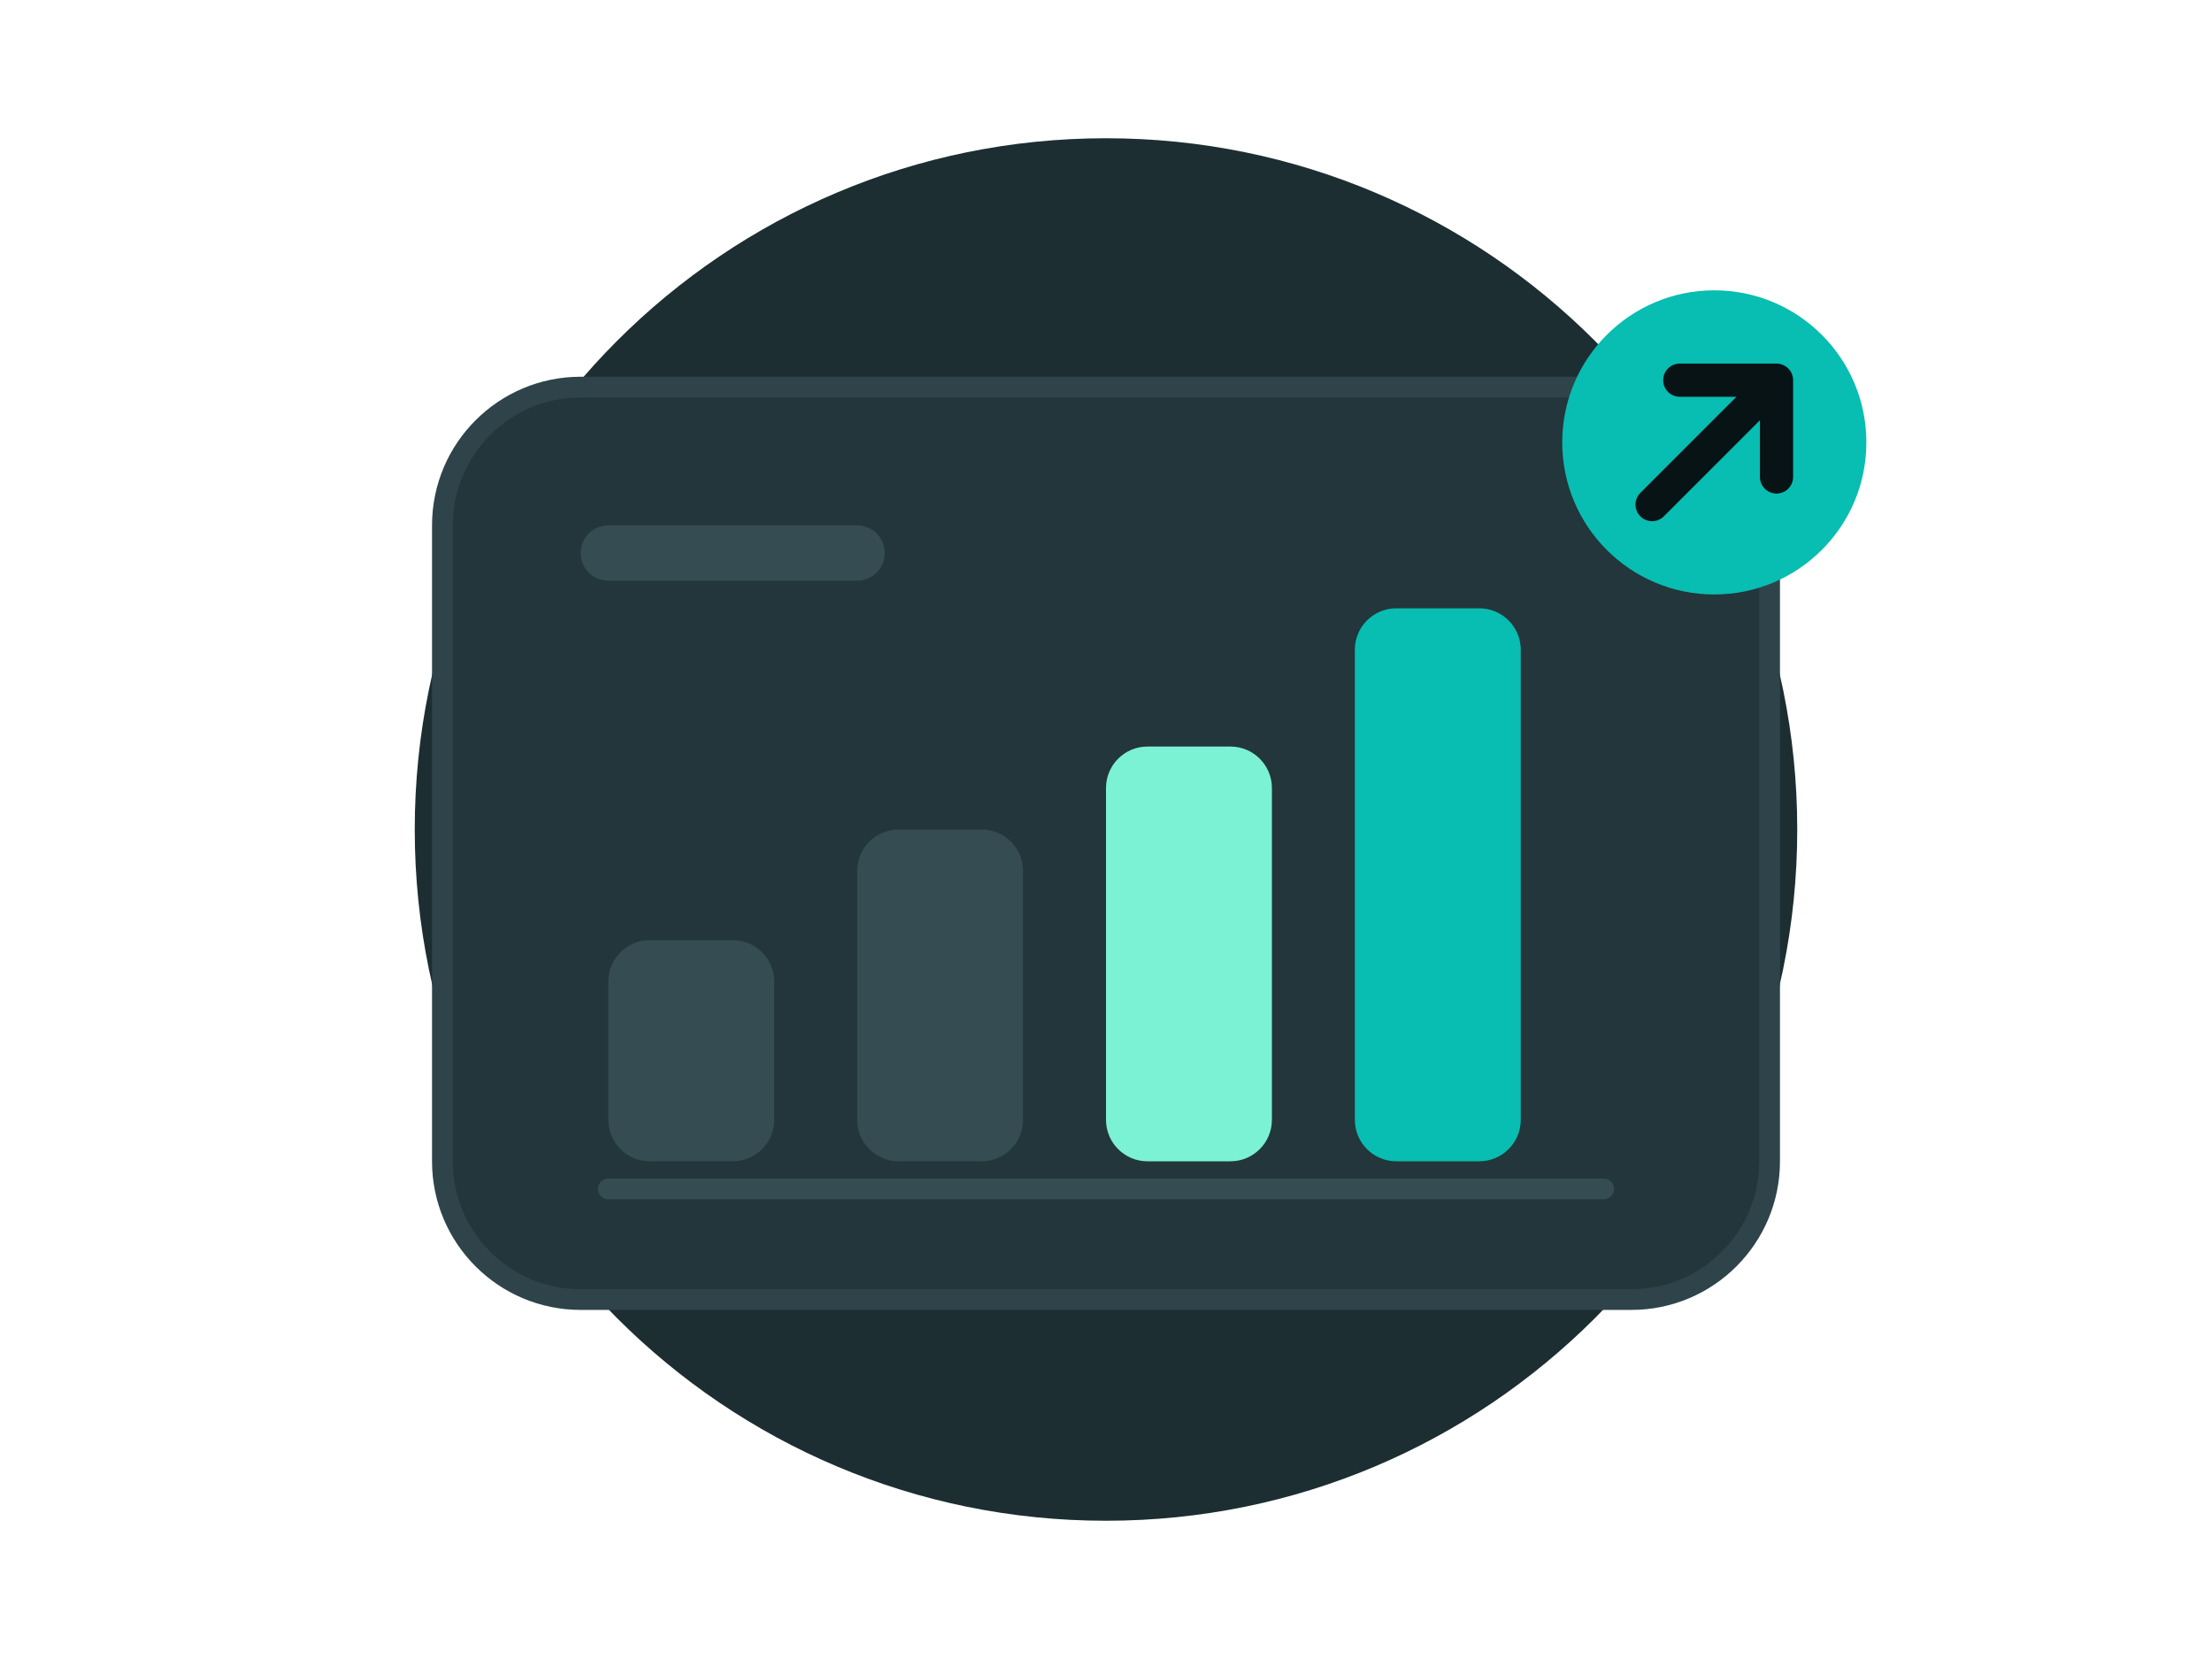
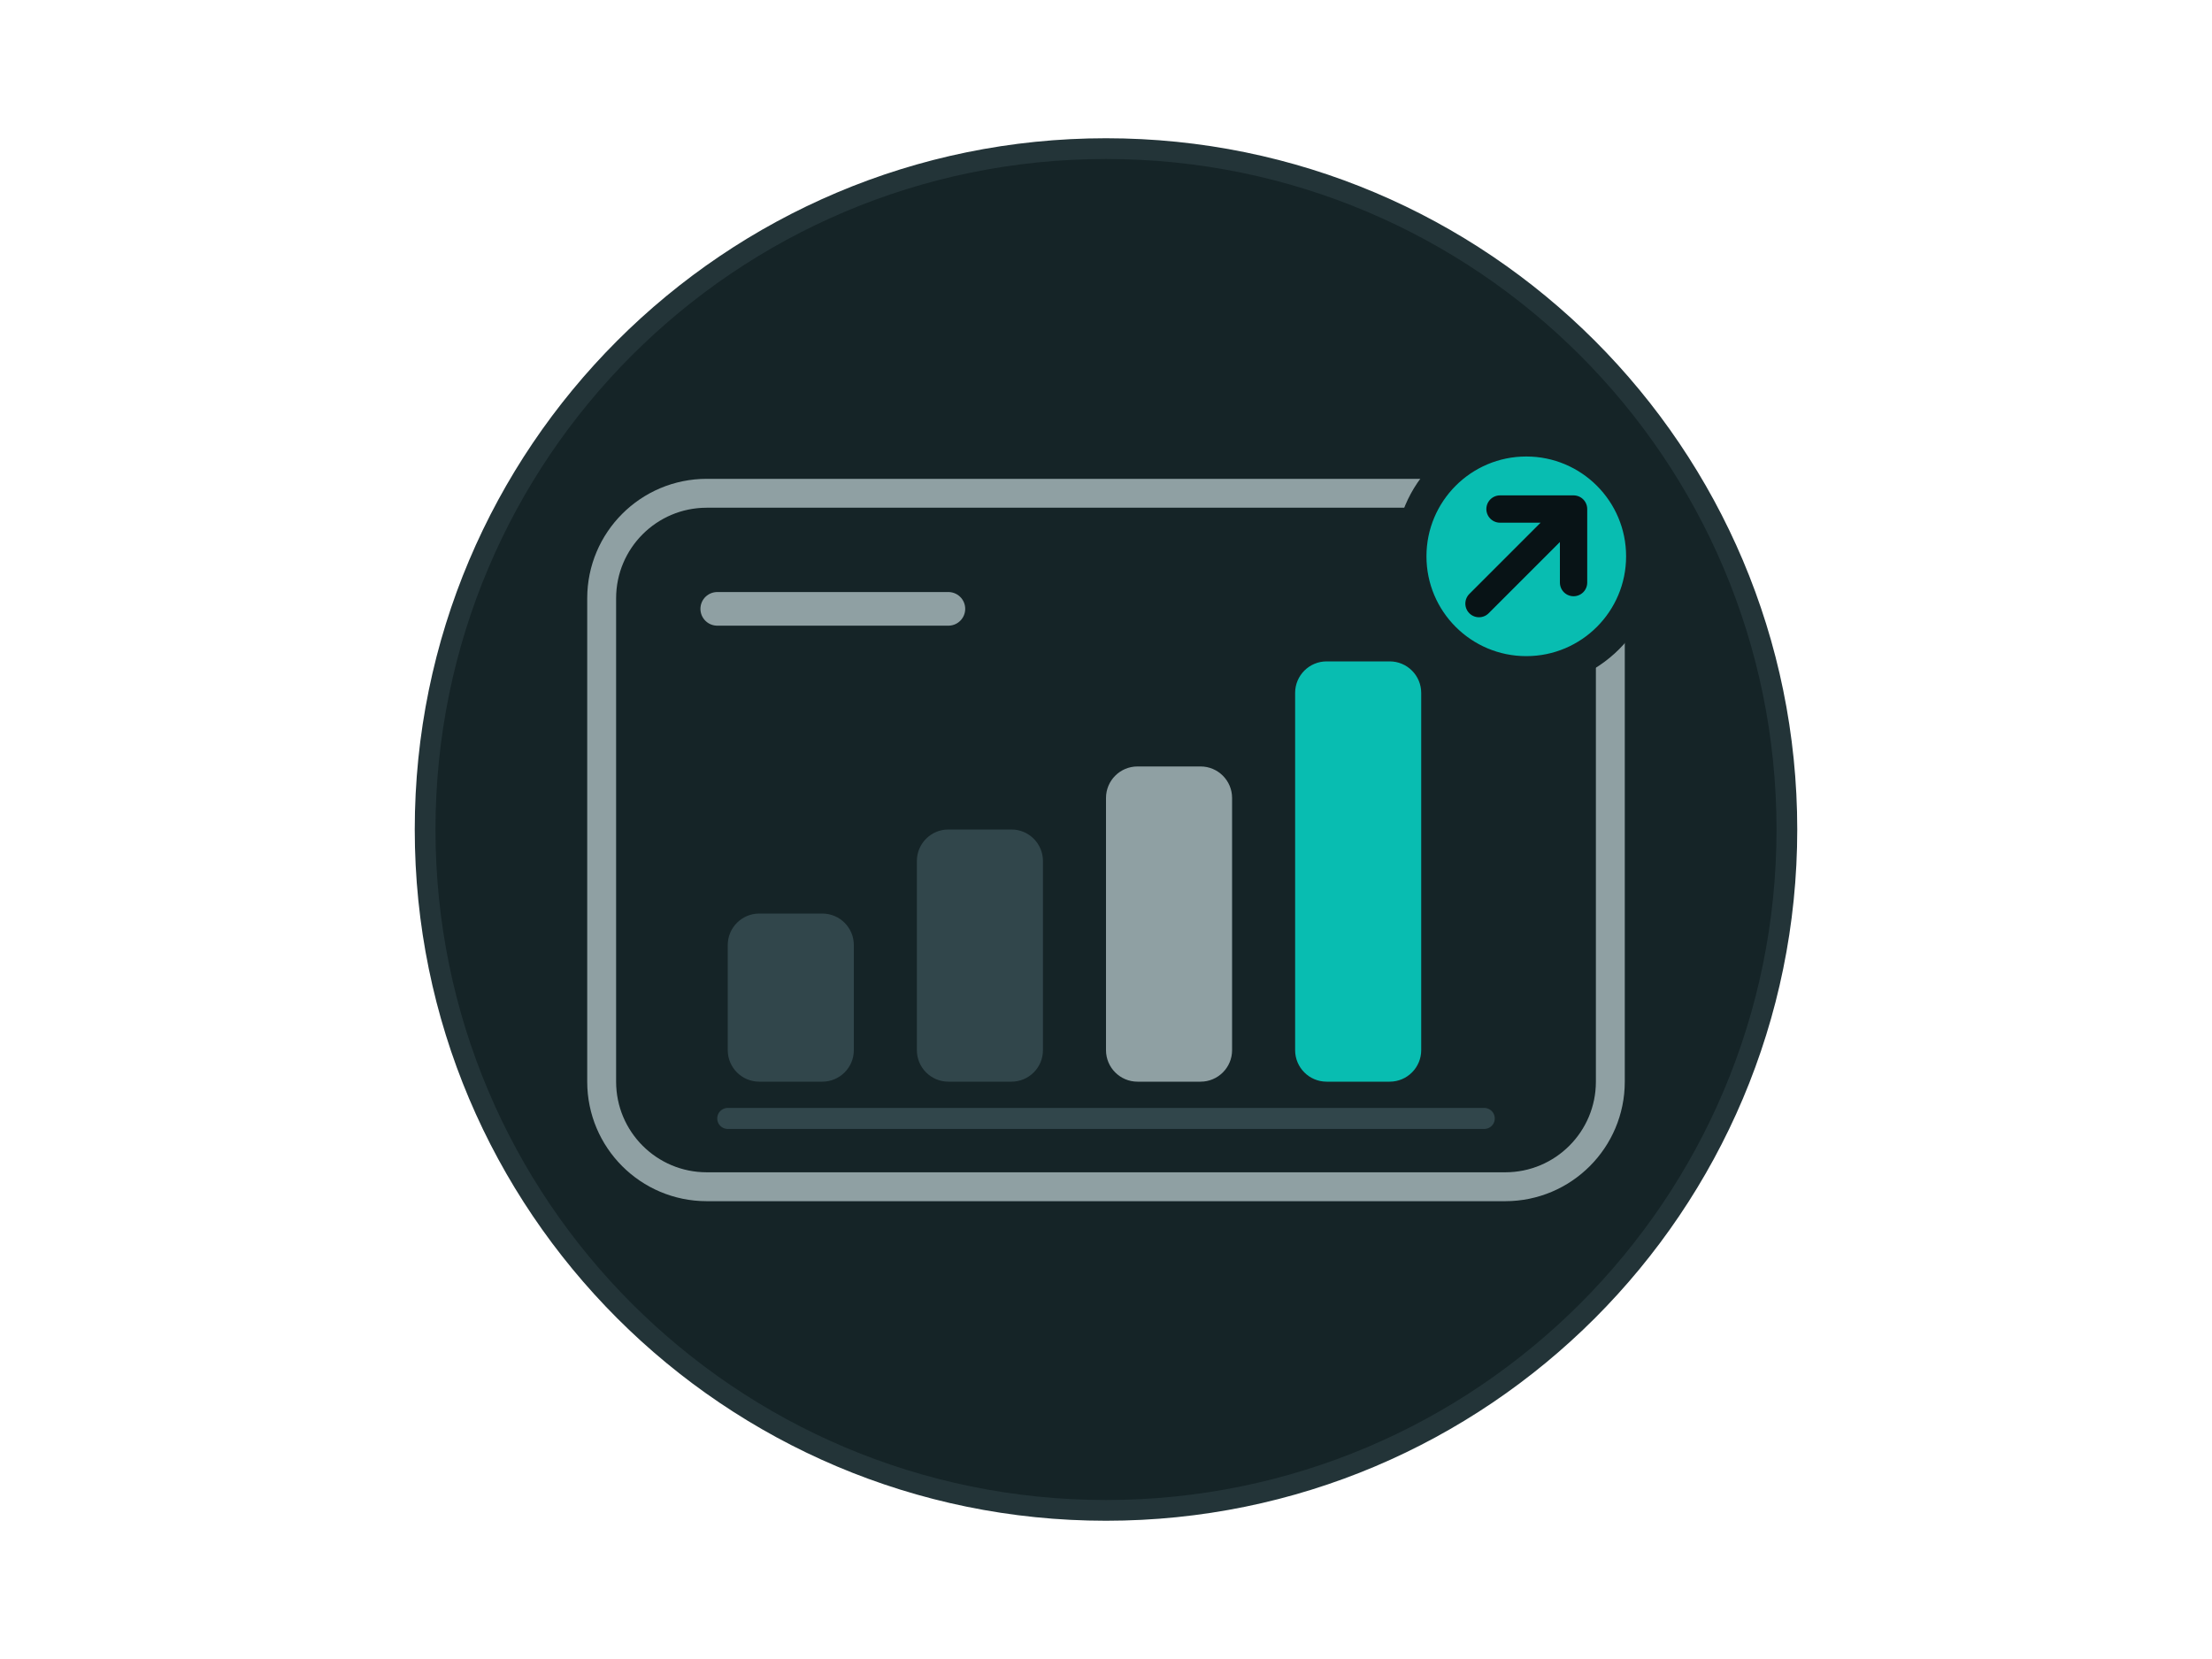
<svg xmlns="http://www.w3.org/2000/svg" viewBox="0 0 160 120" width="160" height="120">
-   <circle cx="80" cy="60" r="50" fill="#1C2E32" />
-   <rect x="32" y="28" width="96" height="66" rx="10" fill="#22363B" stroke="#2E444A" stroke-width="1.5" />
-   <rect x="42" y="38" width="22" height="4" rx="2" fill="#354C52" />
-   <rect x="44" y="68" width="12" height="16" rx="3" fill="#354C52" />
-   <rect x="62" y="60" width="12" height="24" rx="3" fill="#354C52" />
-   <rect x="80" y="54" width="12" height="30" rx="3" fill="#7BF2D3" />
-   <rect x="98" y="44" width="12" height="40" rx="3" fill="#08BDB1" />
-   <path d="M44 86H116" stroke="#354C52" stroke-width="1.5" stroke-linecap="round" />
-   <circle cx="124" cy="32" r="11" fill="#08BDB1" />
-   <path d="M119.5 36.5l9-9M121.5 27.5h7v7" fill="none" stroke="#081316" stroke-width="2.4" stroke-linecap="round" stroke-linejoin="round" />
+   <circle cx="80" cy="60" r="49.25" fill="#152427" stroke="#233438" stroke-width="1.5" />
+   <g transform="matrix(0.76 0 0 0.76 19.2 14.4)">
+     <rect x="32" y="28" width="96" height="66" rx="10" fill="#152427" stroke="#8FA0A3" stroke-width="2.75" stroke-linejoin="round" />
+     <path d="M43 39h22" fill="none" stroke="#8FA0A3" stroke-width="3.2" stroke-linecap="round" stroke-linejoin="round" />
+     <rect x="44" y="68" width="12" height="16" rx="3" fill="#31464B" />
+     <rect x="62" y="60" width="12" height="24" rx="3" fill="#31464B" />
+     <rect x="80" y="54" width="12" height="30" rx="3" fill="#8FA0A3" />
+     <rect x="98" y="44" width="12" height="40" rx="3" fill="#08BDB1" />
+     <path d="M44 87.5H116" fill="none" stroke="#31464B" stroke-width="2" stroke-linecap="round" stroke-linejoin="round" />
+     <circle cx="120" cy="34" r="11" fill="#08BDB1" stroke="#152427" stroke-width="3" stroke-linejoin="round" />
+     <path d="M115.5 38.5l9-9M117.5 29.5h7v7" fill="none" stroke="#081316" stroke-width="2.6" stroke-linecap="round" stroke-linejoin="round" />
+   </g>
</svg>
